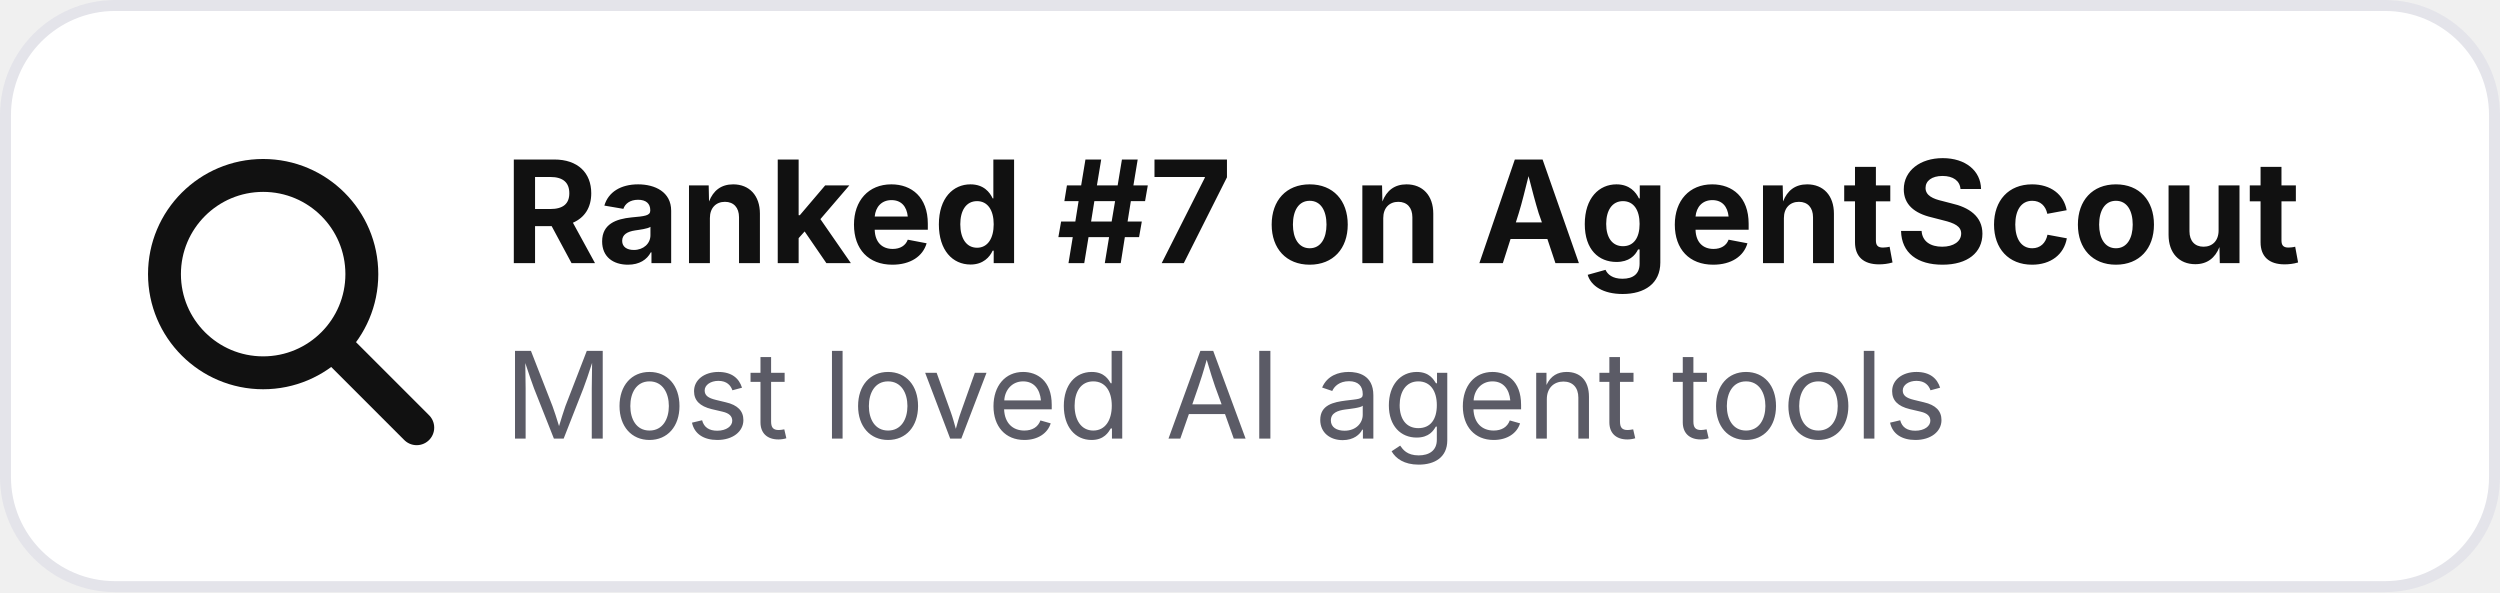
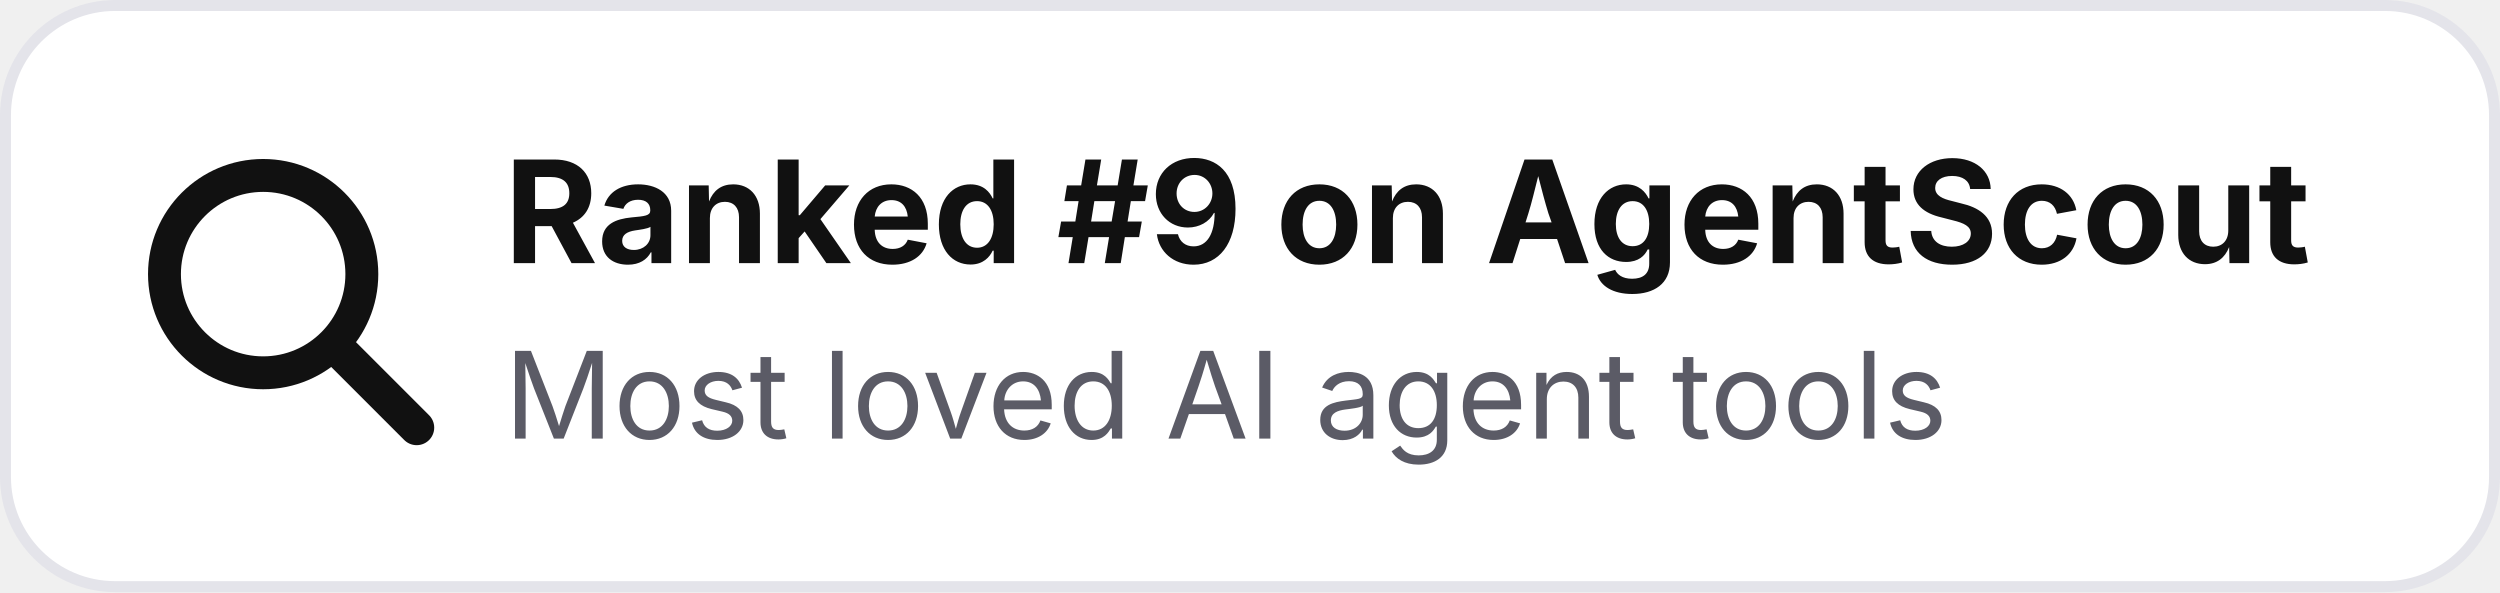
- <svg xmlns="http://www.w3.org/2000/svg" width="228" height="54" viewBox="0 0 228 54" role="img" aria-label="Ranked #7 on AgentScout">
+ <svg xmlns="http://www.w3.org/2000/svg" width="228" height="54" viewBox="0 0 228 54" role="img" aria-label="Ranked #9 on AgentScout">
  <rect x=".5" y=".5" width="227" height="53" rx="10" fill="#ffffff" stroke="#e4e4ea" />
  <circle cx="24" cy="25" r="9" fill="none" stroke="#111111" stroke-width="3" />
  <path d="M31 32l7 7" stroke="#111111" stroke-width="3.2" stroke-linecap="round" />
-   <text x="46" y="24" font-family="Inter,Segoe UI,Arial,sans-serif" font-size="13" font-weight="700" fill="#111111">Ranked #7 on AgentScout</text>
+   <text x="46" y="24" font-family="Inter,Segoe UI,Arial,sans-serif" font-size="13" font-weight="700" fill="#111111">Ranked #9 on AgentScout</text>
  <text x="46" y="40" font-family="Inter,Segoe UI,Arial,sans-serif" font-size="11" fill="#5b5b66">Most loved AI agent tools</text>
</svg>
